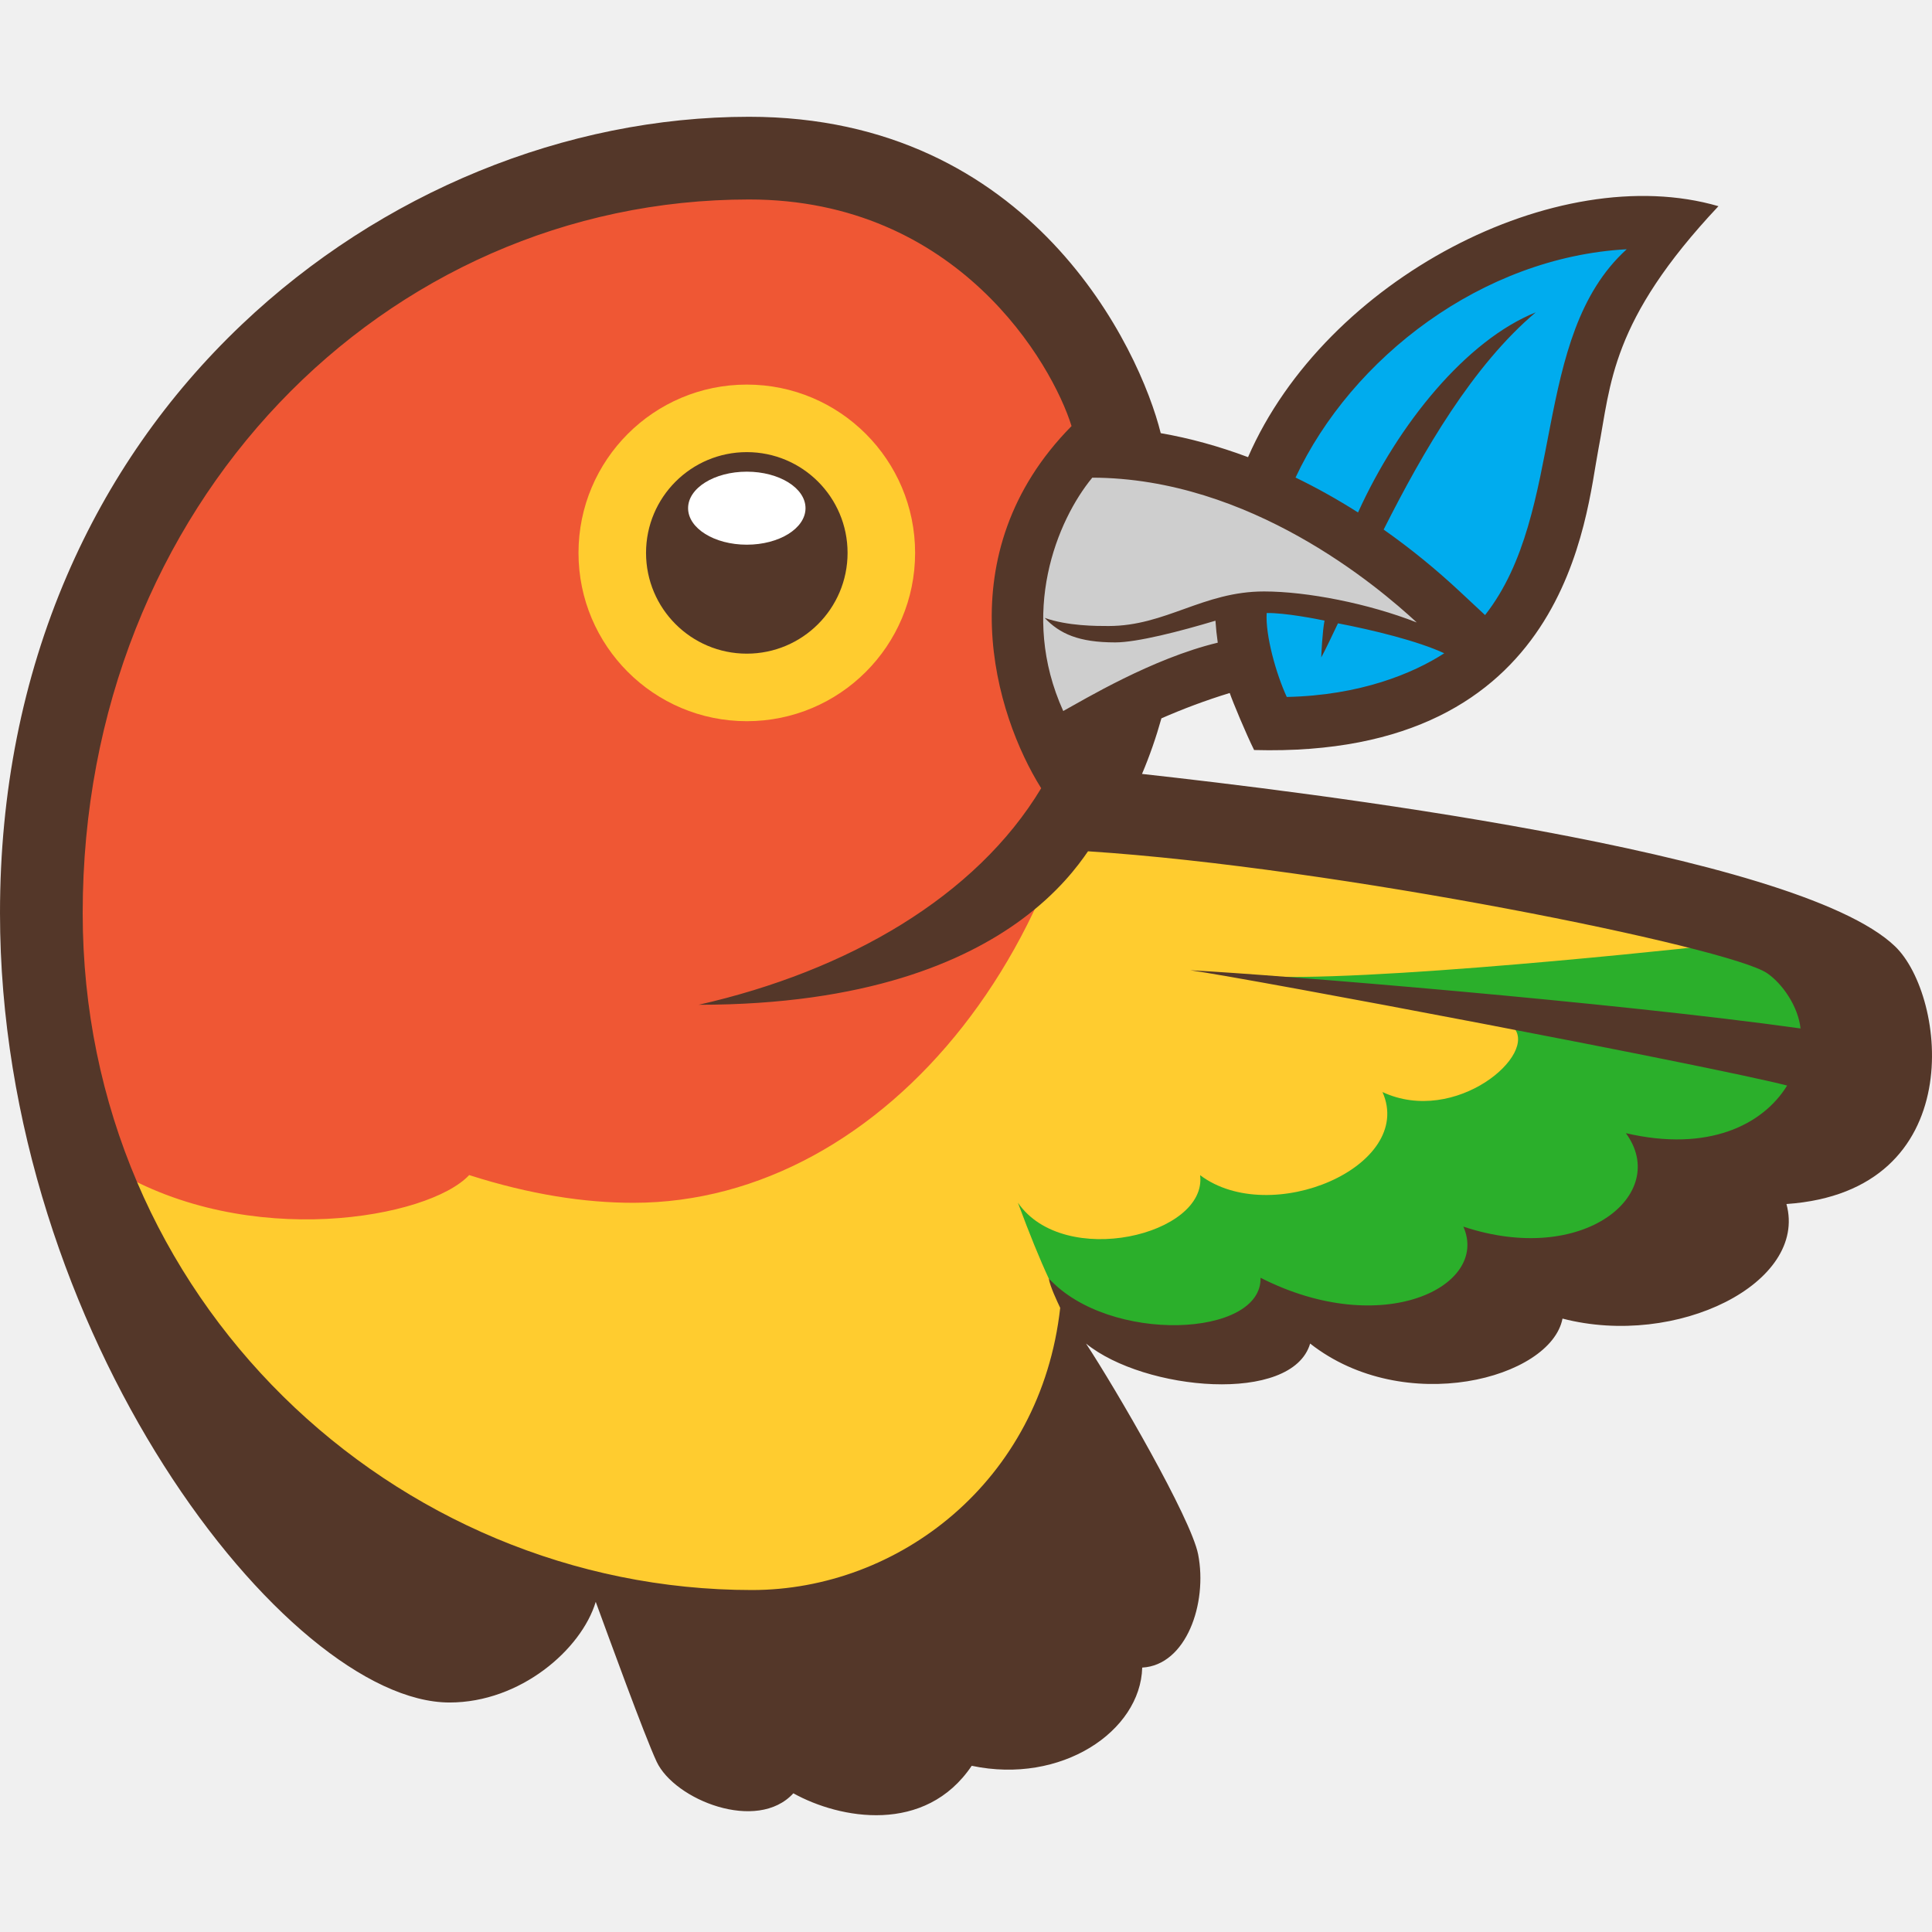
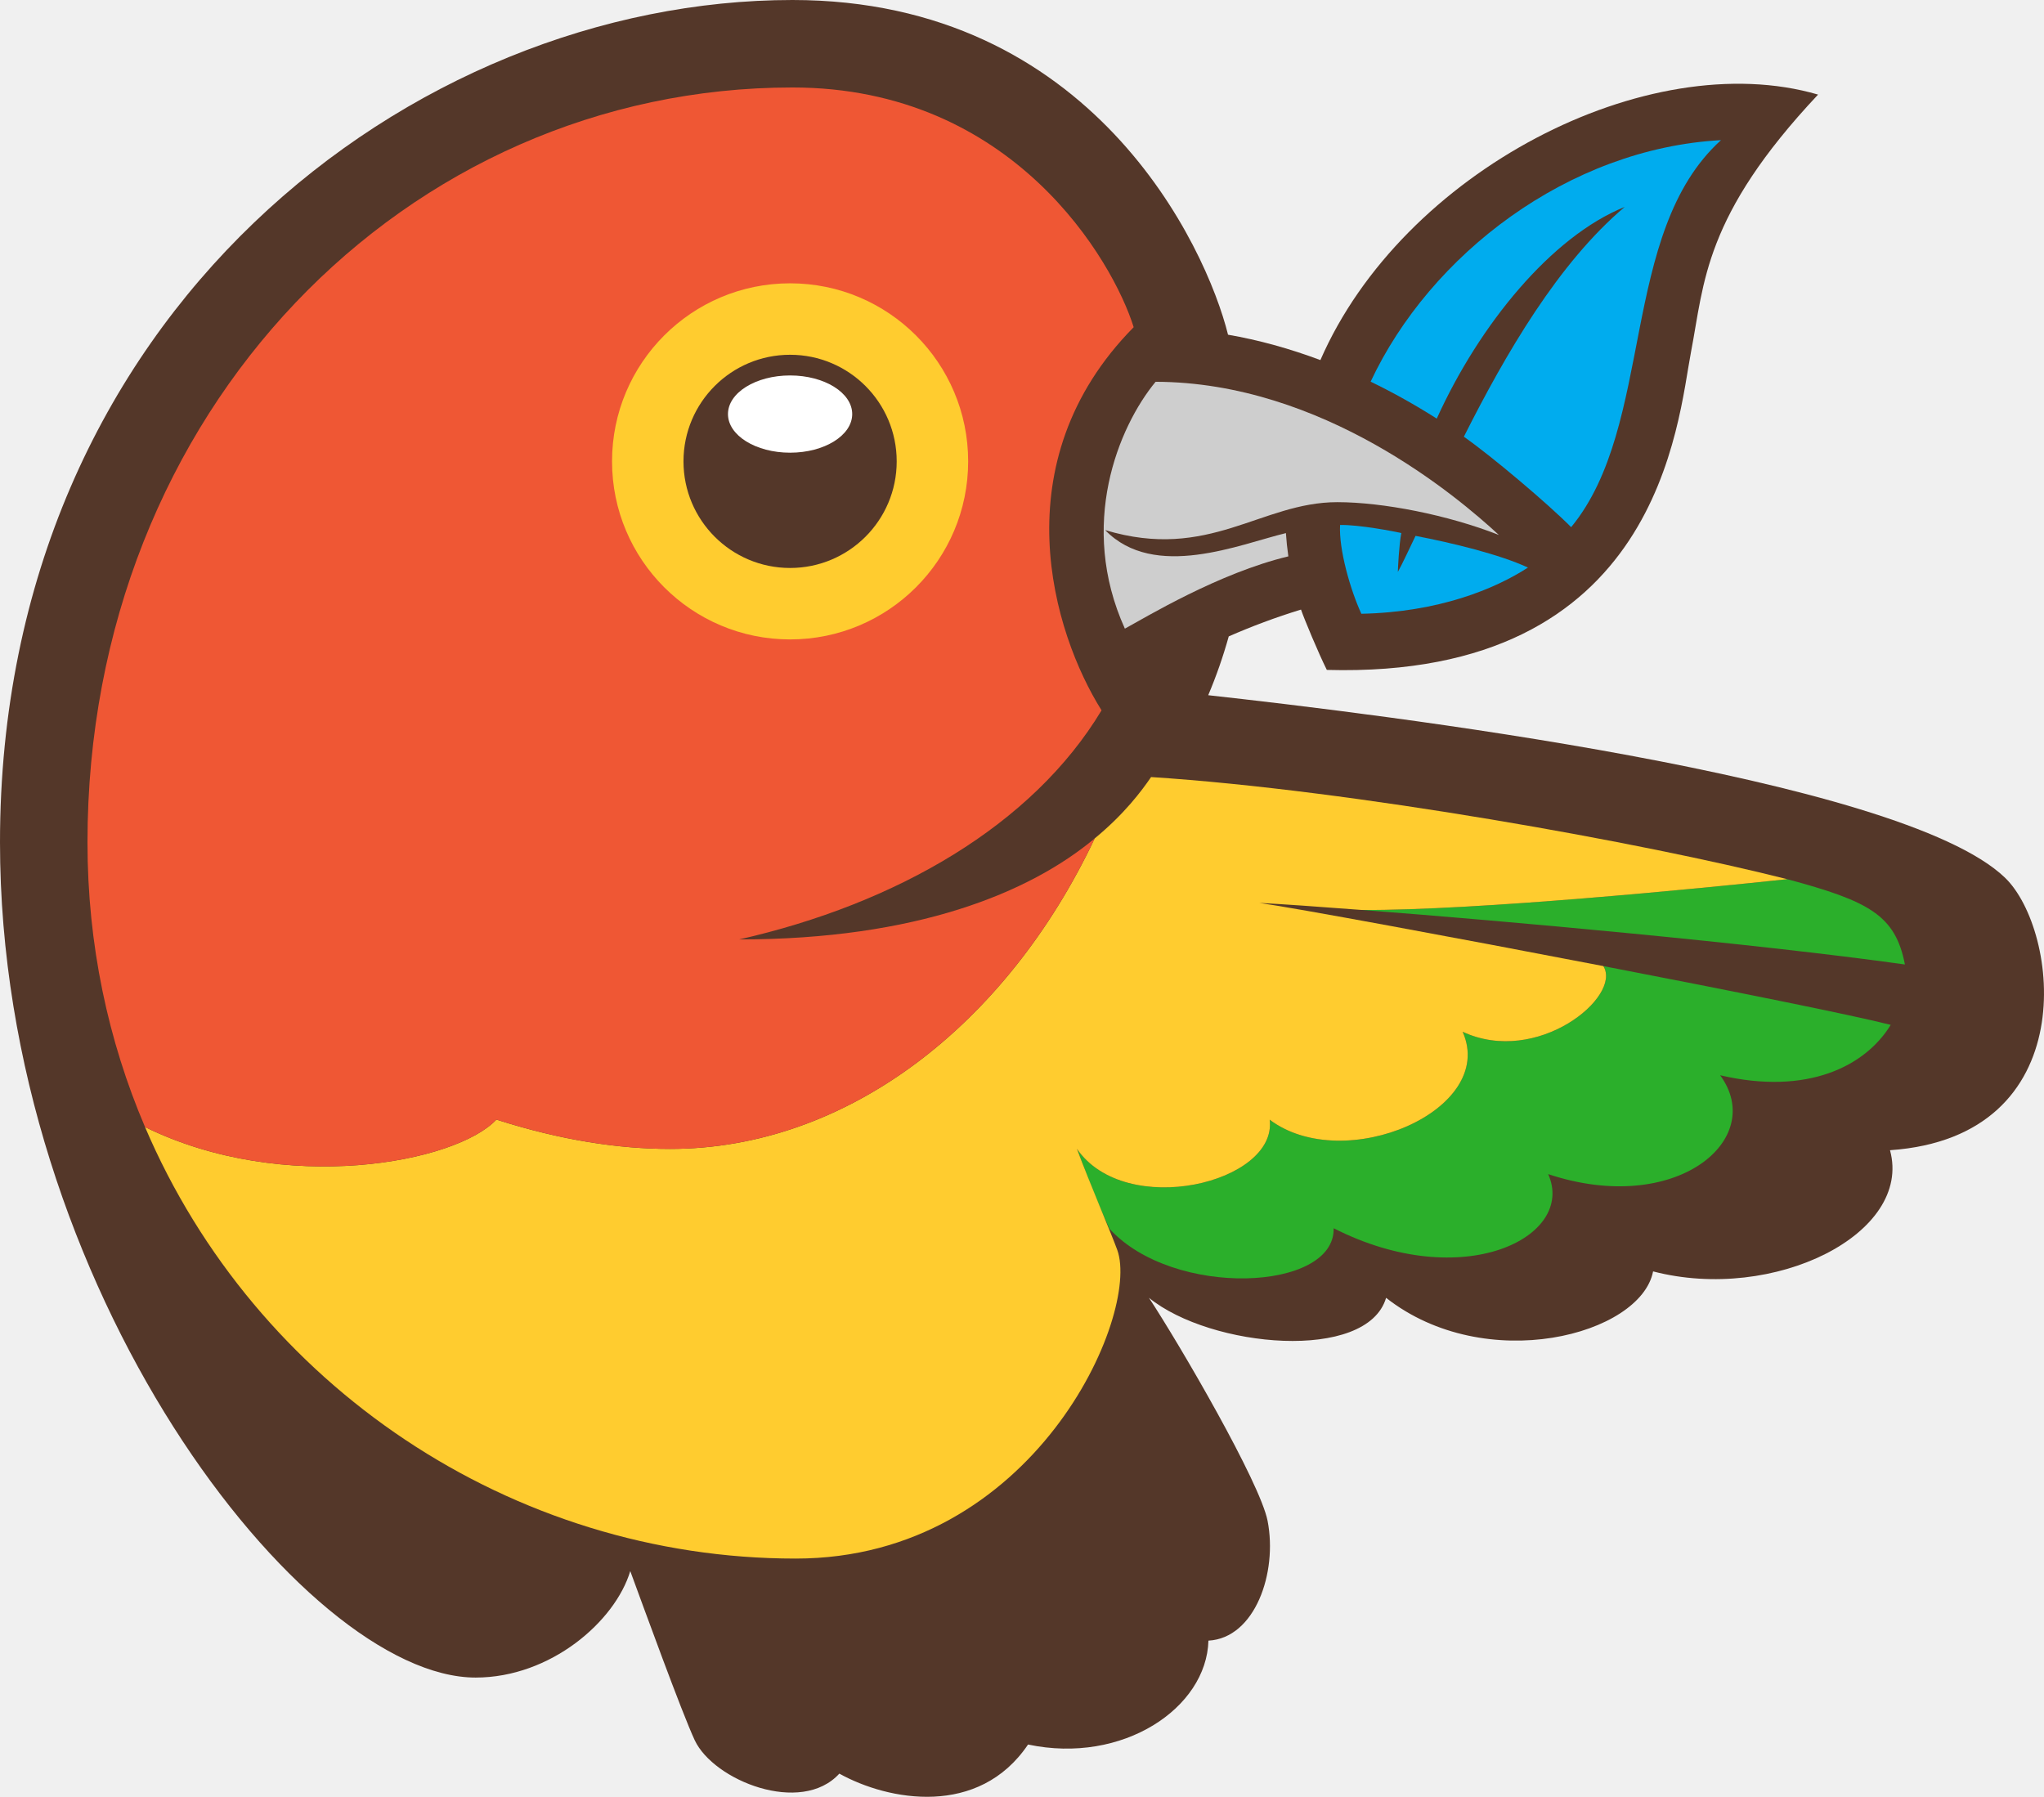
- <svg xmlns="http://www.w3.org/2000/svg" version="1.1" id="Layer_1" x="0px" y="0px" width="512px" height="512px" viewBox="0 0 512 512" enable-background="new 0 0 512 512" xml:space="preserve">
+ <svg xmlns="http://www.w3.org/2000/svg" version="1.1" id="Layer_1" x="0px" y="0px" width="462.529px" height="406.613px" viewBox="0 0 462.529 406.613" enable-background="new 0 0 462.529 406.613" xml:space="preserve">
  <g>
+     <path id="outline" fill="#543729" d="M453.689,198.606c-23.79-22.859-142.749-37.129-180.285-41.283   c1.818-4.294,3.366-8.735,4.644-13.308c5.117-2.241,10.641-4.326,16.352-6.067c0.696,2.053,3.974,9.919,5.842,13.652   c75.479,2.082,79.354-56.091,82.424-72.028c3.002-15.583,2.849-30.64,28.739-58.166c-38.571-11.24-94.039,17.421-112.618,60.08   c-6.982-2.616-13.979-4.548-20.9-5.743C272.927,55.737,247.101,0,179.329,0C93.522,0,0,70.789,0,190.621   c0,100.73,68.772,189.007,107.628,189.007c16.969,0,31.566-12.707,34.993-24.098c2.873,7.81,11.688,32.09,14.583,38.271   c4.279,9.14,24.068,17.049,32.728,7.564c11.135,6.186,31.566,9.912,42.702-6.585c21.445,4.536,40.404-8.252,40.818-23.511   c10.523-0.562,15.685-15.337,13.387-27.104c-1.694-8.663-19.789-39.748-26.847-50.478c13.972,11.365,49.363,14.582,53.661,0.007   c22.527,17.682,57.633,8.401,60.417-5.979c27.372,7.112,58.767-8.508,53.612-27.426   C471.655,257.248,466.027,210.462,453.689,198.606z" />
    <g id="leaf">
-       <path fill="#00ACEE" d="M434.625,63.496c-67.822,0-118.399,71.68-95.018,123.167C435.596,186.664,396.518,98.058,434.625,63.496z" />
+       <path fill="#00ACEE" d="M331.252,98.825c9.471-18.791,21.372-39.309,36.404-52.003c-16.545,6.668-32.88,26.601-42.538,47.906    c-4.923-3.129-9.921-5.92-14.961-8.361c13.473-28.758,44.779-52.775,79.28-54.651c-23.109,20.958-14.906,64.518-33.906,87.578    C350.094,113.833,337.61,103.294,331.252,98.825z M316.314,129.424c0.01-0.719,0.279-6.266,0.784-8.798    c-1.325-0.312-9.561-1.923-13.855-1.822c-0.313,5.393,2.266,14.568,4.815,20.091c17.555-0.368,30.235-5.625,37.698-10.458    c-6.354-2.962-17.196-5.595-25.44-7.17C319.396,123.17,317.132,128.019,316.314,129.424z" />
    </g>
-     <path id="body" fill="#FFCC2F" d="M456.534,256.992c0-22.79-108.627-34.129-169.139-37.663   c-60.511-3.533-281.592,38.389-255.42,93.813c26.173,55.426,92.581,114.358,167.313,114.358c38.716,0,83.584-27.284,86.053-77.38   C330.121,335.163,456.534,334.371,456.534,256.992z" />
-     <path id="wing_tip" fill="#2BAF2B" d="M400.981,272.143c7.02,7.104-15.222,26.295-34.606,17.262   c8.731,19.688-29.676,36.064-48.336,22.026c1.998,15.865-36.122,24.996-48.285,7.292c3.136,8.441,5.757,14.898,8.229,20.209   c-0.029-0.09-0.046-0.149-0.046-0.149c6.324,8.279,14.929,14.939,52.394,14.939c57.727,0,150.97-43.849,150.97-76.039   c0-26.643-9.992-29.14-27.196-27.198c-17.208,1.942-107.17,11.291-126.306,7.534C338.182,260.229,390.54,270.259,400.981,272.143z" />
-     <path id="head" fill="#EF5734" d="M198.51,48.82c-110.382,0-221.179,109.721-168.451,261.056   c35.817,21.53,83.576,12.995,94.278,1.532c16.178,5.171,30.612,7.347,43.513,7.347c67.047,0,124.34-71.235,124.34-160.257   C292.189,67.196,231.93,48.82,198.51,48.82z" />
-     <path id="eye_rim" fill="#FFCC2F" d="M153.308,146.522c0,24.632,19.969,44.603,44.603,44.603c24.633,0,44.603-19.971,44.603-44.603   c0-24.633-19.97-44.603-44.603-44.603C173.277,101.92,153.308,121.89,153.308,146.522z" />
-     <path id="eye" fill="#543729" d="M171.207,146.522c0,14.747,11.956,26.704,26.704,26.704c14.748,0,26.703-11.957,26.703-26.704   c0-14.748-11.955-26.704-26.703-26.704C183.163,119.819,171.207,131.774,171.207,146.522z" />
-     <ellipse id="pupil_highlight" fill="#FFFFFF" cx="197.91" cy="134.674" rx="15.56" ry="9.675" />
-     <path id="beak" fill="#CECECE" d="M289.401,123.675c-20.275,11.807-19.604,50.03-10.595,68.681   c17.445-6.466,41.752-19.291,45.527-21.585c3.773-2.293-2.088-10.989,12.559-10.989c20.315,0,38.684,6.348,43.956,8.634   C377.511,161.547,335.758,123.675,289.401,123.675z" />
-     <path id="outline" fill="#543729" d="M502.214,250.797c-26.335-25.305-158.017-41.1-199.568-45.698   c2.014-4.754,3.726-9.669,5.142-14.731c5.665-2.481,11.776-4.789,18.101-6.716c0.77,2.272,4.397,10.98,6.465,15.112   c83.553,2.305,87.844-62.09,91.24-79.732c3.323-17.25,3.154-33.917,31.812-64.388C412.709,42.201,351.31,73.928,330.742,121.15   c-7.728-2.896-15.474-5.035-23.136-6.357c-5.488-22.146-34.077-83.845-109.097-83.845c-48.585,0-97.581,20.063-134.421,55.045   c-19.852,18.85-35.445,41.234-46.344,66.53C5.97,179.851,0,209.94,0,241.957C0,353.462,76.126,451.18,119.139,451.18   c18.784,0,34.943-14.067,38.736-26.675c3.181,8.645,12.938,35.522,16.142,42.364c4.737,10.117,26.642,18.872,36.229,8.373   c12.326,6.849,34.943,10.973,47.27-7.289c23.739,5.022,44.728-9.135,45.184-26.026c11.649-0.622,17.363-16.978,14.819-30.001   c-1.875-9.591-21.904-44-29.719-55.877c15.468,12.58,54.644,16.142,59.401,0.008c24.936,19.571,63.797,9.301,66.879-6.619   c30.301,7.874,65.054-9.417,59.348-30.359C522.102,315.711,515.872,263.921,502.214,250.797z M375.456,164.958   c-12.821-5.033-29.084-8.217-40.482-8.217c-16.164,0-26.009,9.16-41.218,9.16c-3.193,0-10.812,0.016-16.926-2.162   c4.021,4.217,9.025,6.505,18.725,6.505c5.793,0,17.263-2.958,26.553-5.752c0.129,1.956,0.334,3.898,0.61,5.826   c-17.402,4.161-35.664,15.231-40.949,18.105c-11.755-25.958-1.65-50.505,7.697-61.837   C331.331,126.686,365.144,155.433,375.456,164.958z M393.557,163.001l-6.406-5.979c-6.575-6.159-13.43-11.731-20.469-16.678   c10.483-20.801,23.658-43.514,40.298-57.565c-18.314,7.381-36.397,29.445-47.089,53.03c-5.448-3.464-10.98-6.554-16.561-9.255   c14.913-31.834,49.568-58.42,87.762-60.497C405.509,89.257,415.114,135.563,393.557,163.001z M341.006,184.7   c-2.821-6.114-5.677-16.27-5.328-22.239c4.753-0.112,13.868,1.67,15.335,2.016c-0.557,2.803-0.855,8.944-0.866,9.739   c0.903-1.556,3.41-6.922,4.43-9.029c9.127,1.744,21.126,4.659,28.161,7.938C374.478,178.473,360.439,184.293,341.006,184.7z    M283.971,112.911c-33.381,33.832-20.199,76.63-8.046,95.976c-17.29,28.761-51.28,48.437-90.765,57.389   c44.328,0,70.397-11.409,85.563-22.586c9.677-7.131,14.928-14.17,17.608-18.088c65.72,4.251,169.783,25.423,179.935,32.281   c4.074,2.753,8.278,8.842,8.895,14.668c-49.387-6.914-138.407-14.188-161.719-15.424c16.549,2.347,137.241,25.202,158.163,30.552   c-6.368,10.384-20.872,17.715-42.733,12.621c11.812,16.093-11.125,35.399-43.071,24.766c7.032,15.799-21.413,30.021-53.741,13.555   c0.411,15.805-40.105,17.626-56.123,0.162c0.306,2.082,2.207,6.066,3.028,7.809c-5.162,46.15-42.961,74.783-81.677,74.783   c-94.794,0-177.375-76.989-177.375-179.417c0-108.292,80.03-189.096,176.597-189.096   C253.842,52.861,278.836,96.412,283.971,112.911z" />
+     <path id="wingtip" fill="#2BAF2B" d="M251.083,278.09c0.004,0.025,0.015,0.059,0.018,0.084c-2.225-4.788-4.588-10.604-7.41-18.206   c10.988,15.994,45.426,7.745,43.62-6.587c16.856,12.683,51.553-2.113,43.665-19.897c16.885,7.868,36.157-7.963,31.835-14.861   c28.787,5.552,56.374,11.086,65.034,13.302c-5.753,9.38-18.855,16.004-38.605,11.401c10.672,14.538-10.048,31.979-38.908,22.373   c6.353,14.272-19.343,27.121-48.548,12.245C302.155,292.222,265.553,293.866,251.083,278.09z M308.188,205.923   c33.411,2.565,88.663,7.547,122.869,12.334c-2.161-11.132-8.064-14.312-26.633-19.3   C384.453,201.087,333.786,206.064,308.188,205.923z" />
+     <path id="body" fill="#FFCC2F" d="M287.311,253.381c16.856,12.683,51.553-2.113,43.665-19.897   c16.885,7.868,36.157-7.963,31.835-14.861c-34.034-6.562-69.747-13.148-77.848-14.299c4.914,0.261,13.059,0.819,23.225,1.6   c25.599,0.141,76.266-4.836,96.236-6.966c-32.336-8.199-98.356-20.164-143.95-23.112c-2.113,3.088-5.997,8.325-12.762,13.89   c-19.948,42.207-56.091,70.262-96.081,70.262c-11.654,0-24.693-1.966-39.308-6.638c-9.114,9.764-47.973,17.163-79.503,1.687   c25.01,58.562,83.01,97.654,147.211,97.654c54.07,0,78.046-55.214,72.799-69.823c-1.273-3.547-6.318-15.308-9.141-22.909   C254.679,275.962,289.116,267.713,287.311,253.381z" />
+     <path id="beak" fill="#CECECE" d="M254.543,142.258c4.774-2.597,21.272-12.597,36.993-16.355c-0.248-1.741-0.435-3.497-0.551-5.263   c-10.314,2.47-29.759,10.804-40.902-0.681c23.509,7.094,35.247-6.321,52.526-6.321c10.296,0,24.988,2.876,36.569,7.423   c-9.315-8.605-39.861-34.575-77.681-34.665C253.053,96.633,243.926,118.808,254.543,142.258z" />
+     <path id="head" fill="#EF5734" d="M112.323,253.36c14.615,4.672,27.654,6.638,39.308,6.638c39.99,0,76.132-28.056,96.081-70.262   c-14.754,12.316-40.396,22.854-80.441,22.854c35.669-8.088,66.375-25.863,81.995-51.845c-10.98-17.476-22.889-56.138,7.269-86.702   c-4.639-14.904-27.219-54.248-77.206-54.248c-87.236,0-159.533,72.997-159.533,170.825c0,23.158,4.675,44.877,13.025,64.426   C64.35,270.523,103.209,263.124,112.323,253.36z" />
+     <path id="eye_rim" fill="#FFCC2F" d="M138.496,104.407c0,22.252,18.039,40.293,40.292,40.293   c22.253,0,40.294-18.041,40.294-40.293c0-22.253-18.041-40.293-40.294-40.293C156.535,64.114,138.496,82.154,138.496,104.407z" />
+     <path id="eye" fill="#543729" d="M154.664,104.407c0,13.322,10.802,24.123,24.123,24.123c13.324,0,24.124-10.801,24.124-24.123   c0-13.323-10.799-24.124-24.124-24.124C165.466,80.283,154.664,91.084,154.664,104.407z" />
+     <ellipse id="pupil_highlight" fill="#FFFFFF" cx="178.787" cy="93.703" rx="14.057" ry="8.74" />
  </g>
</svg>
